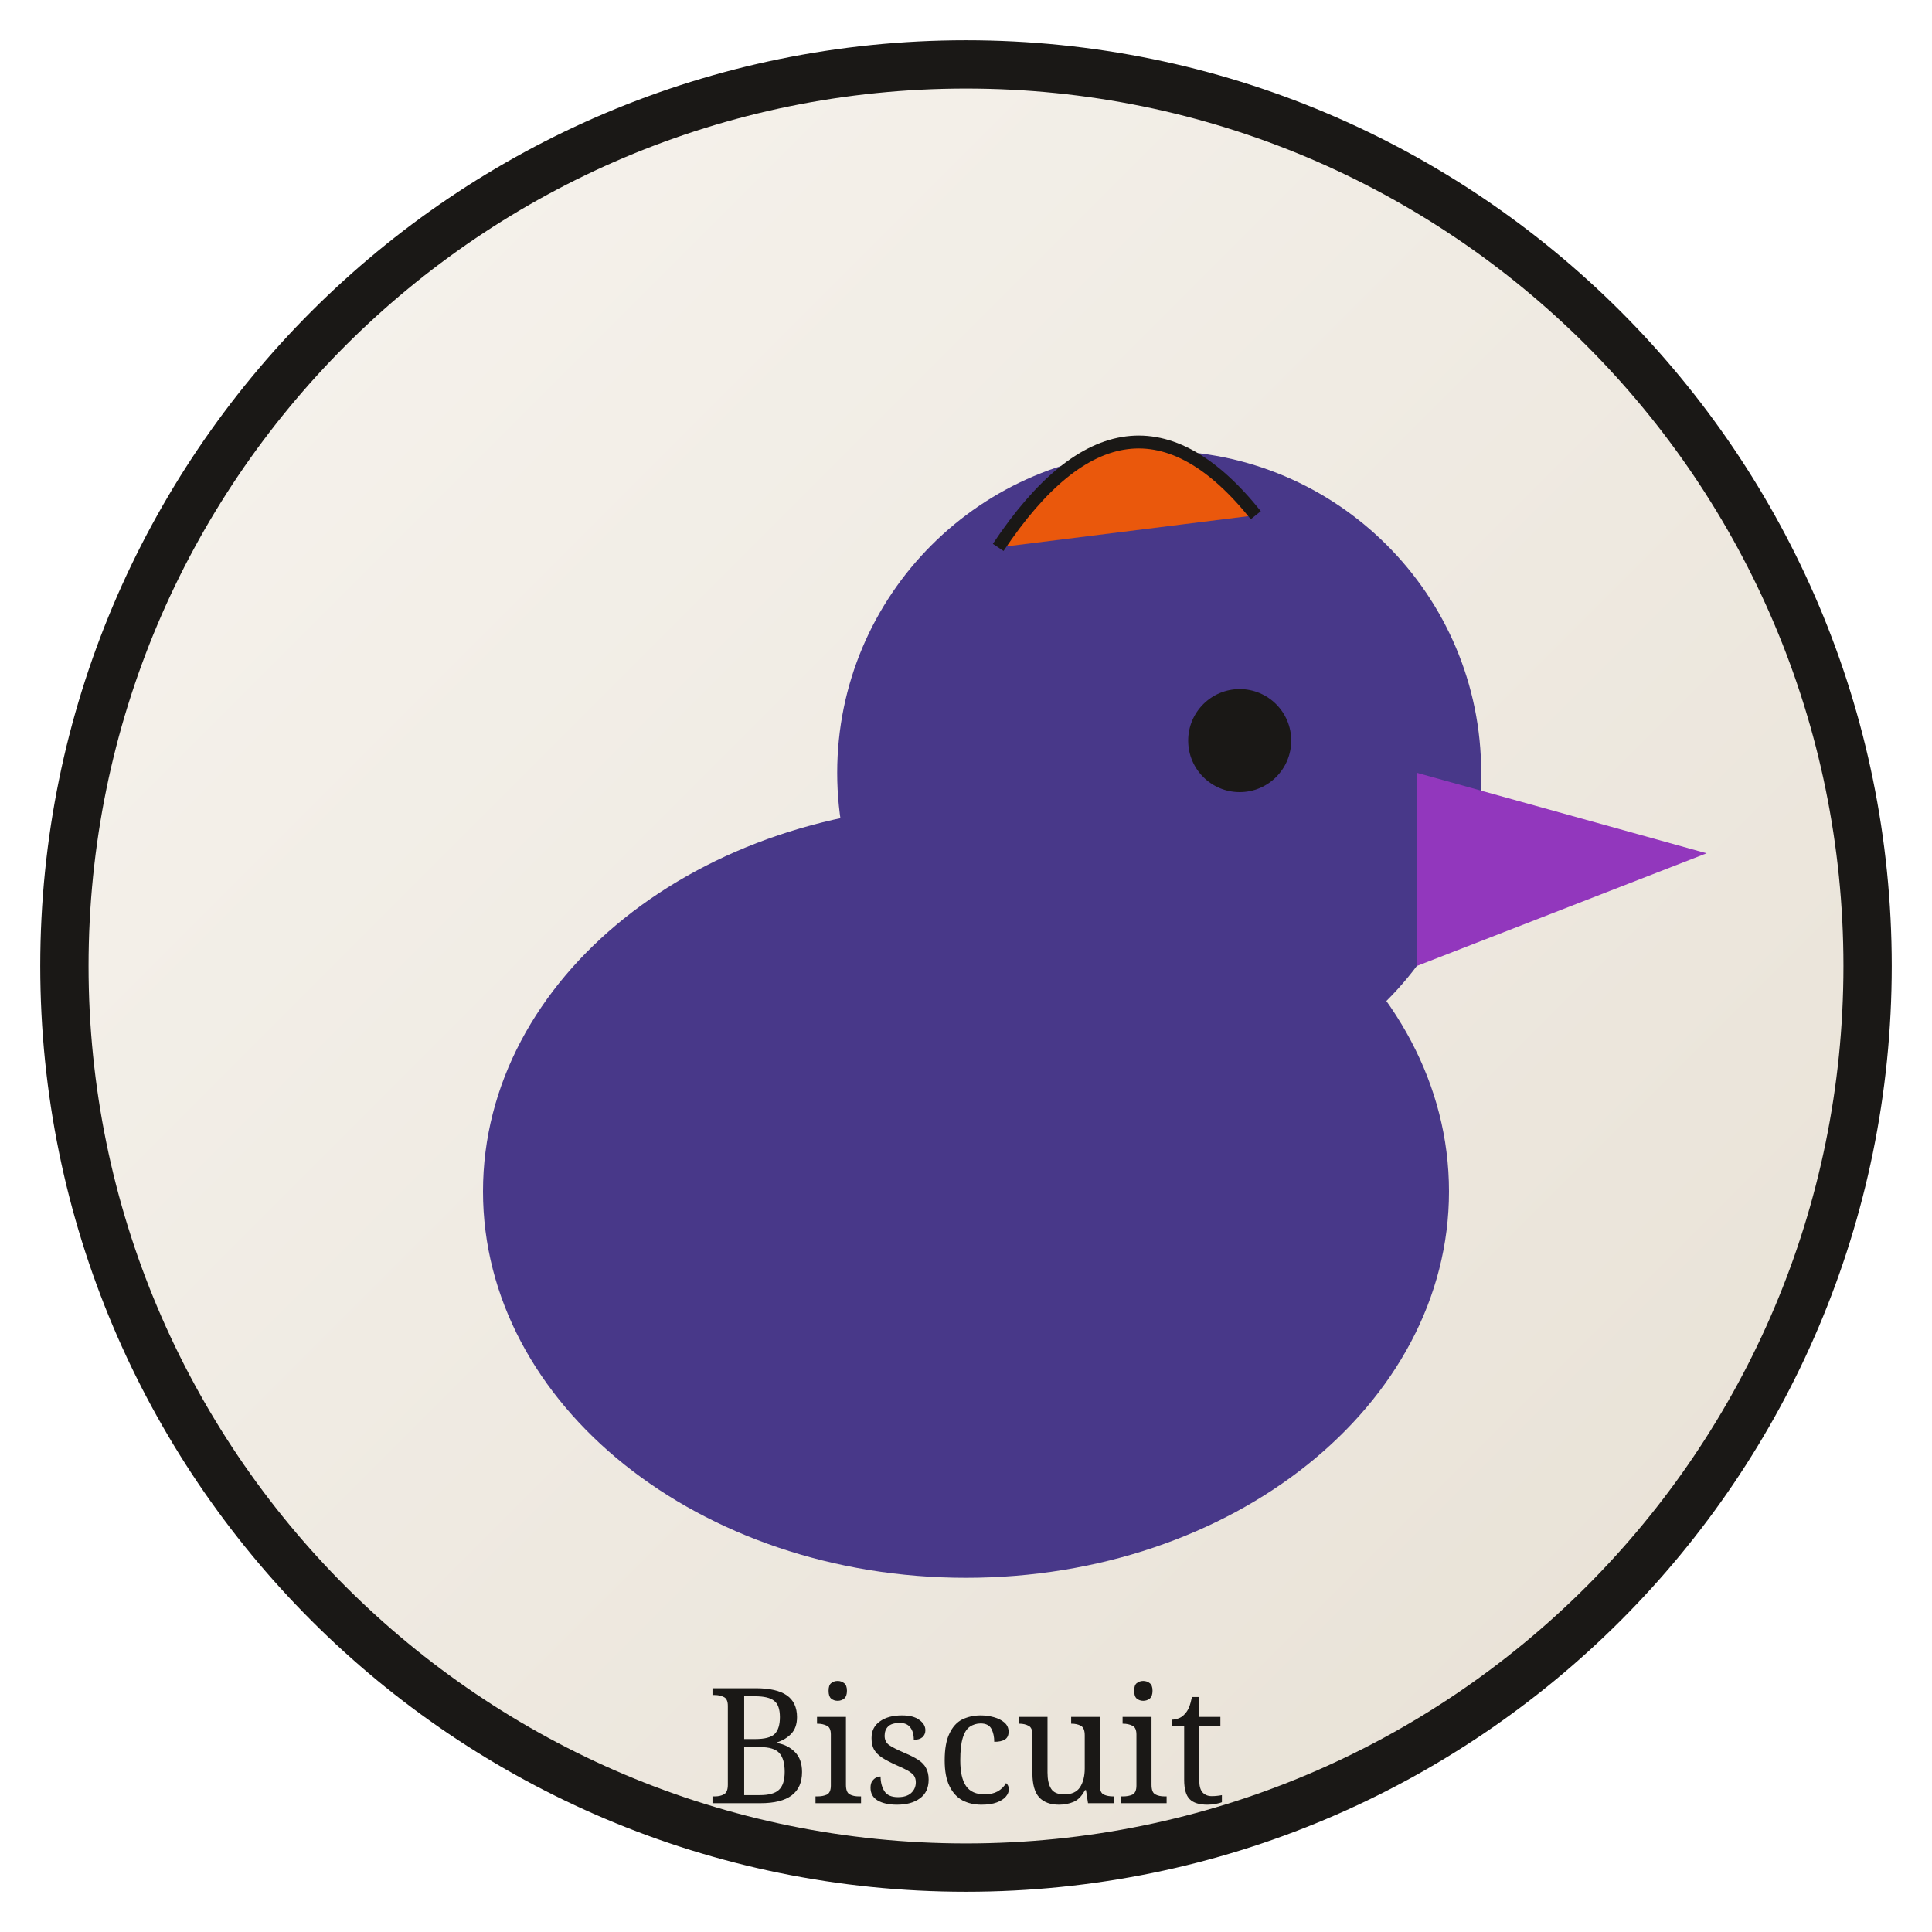
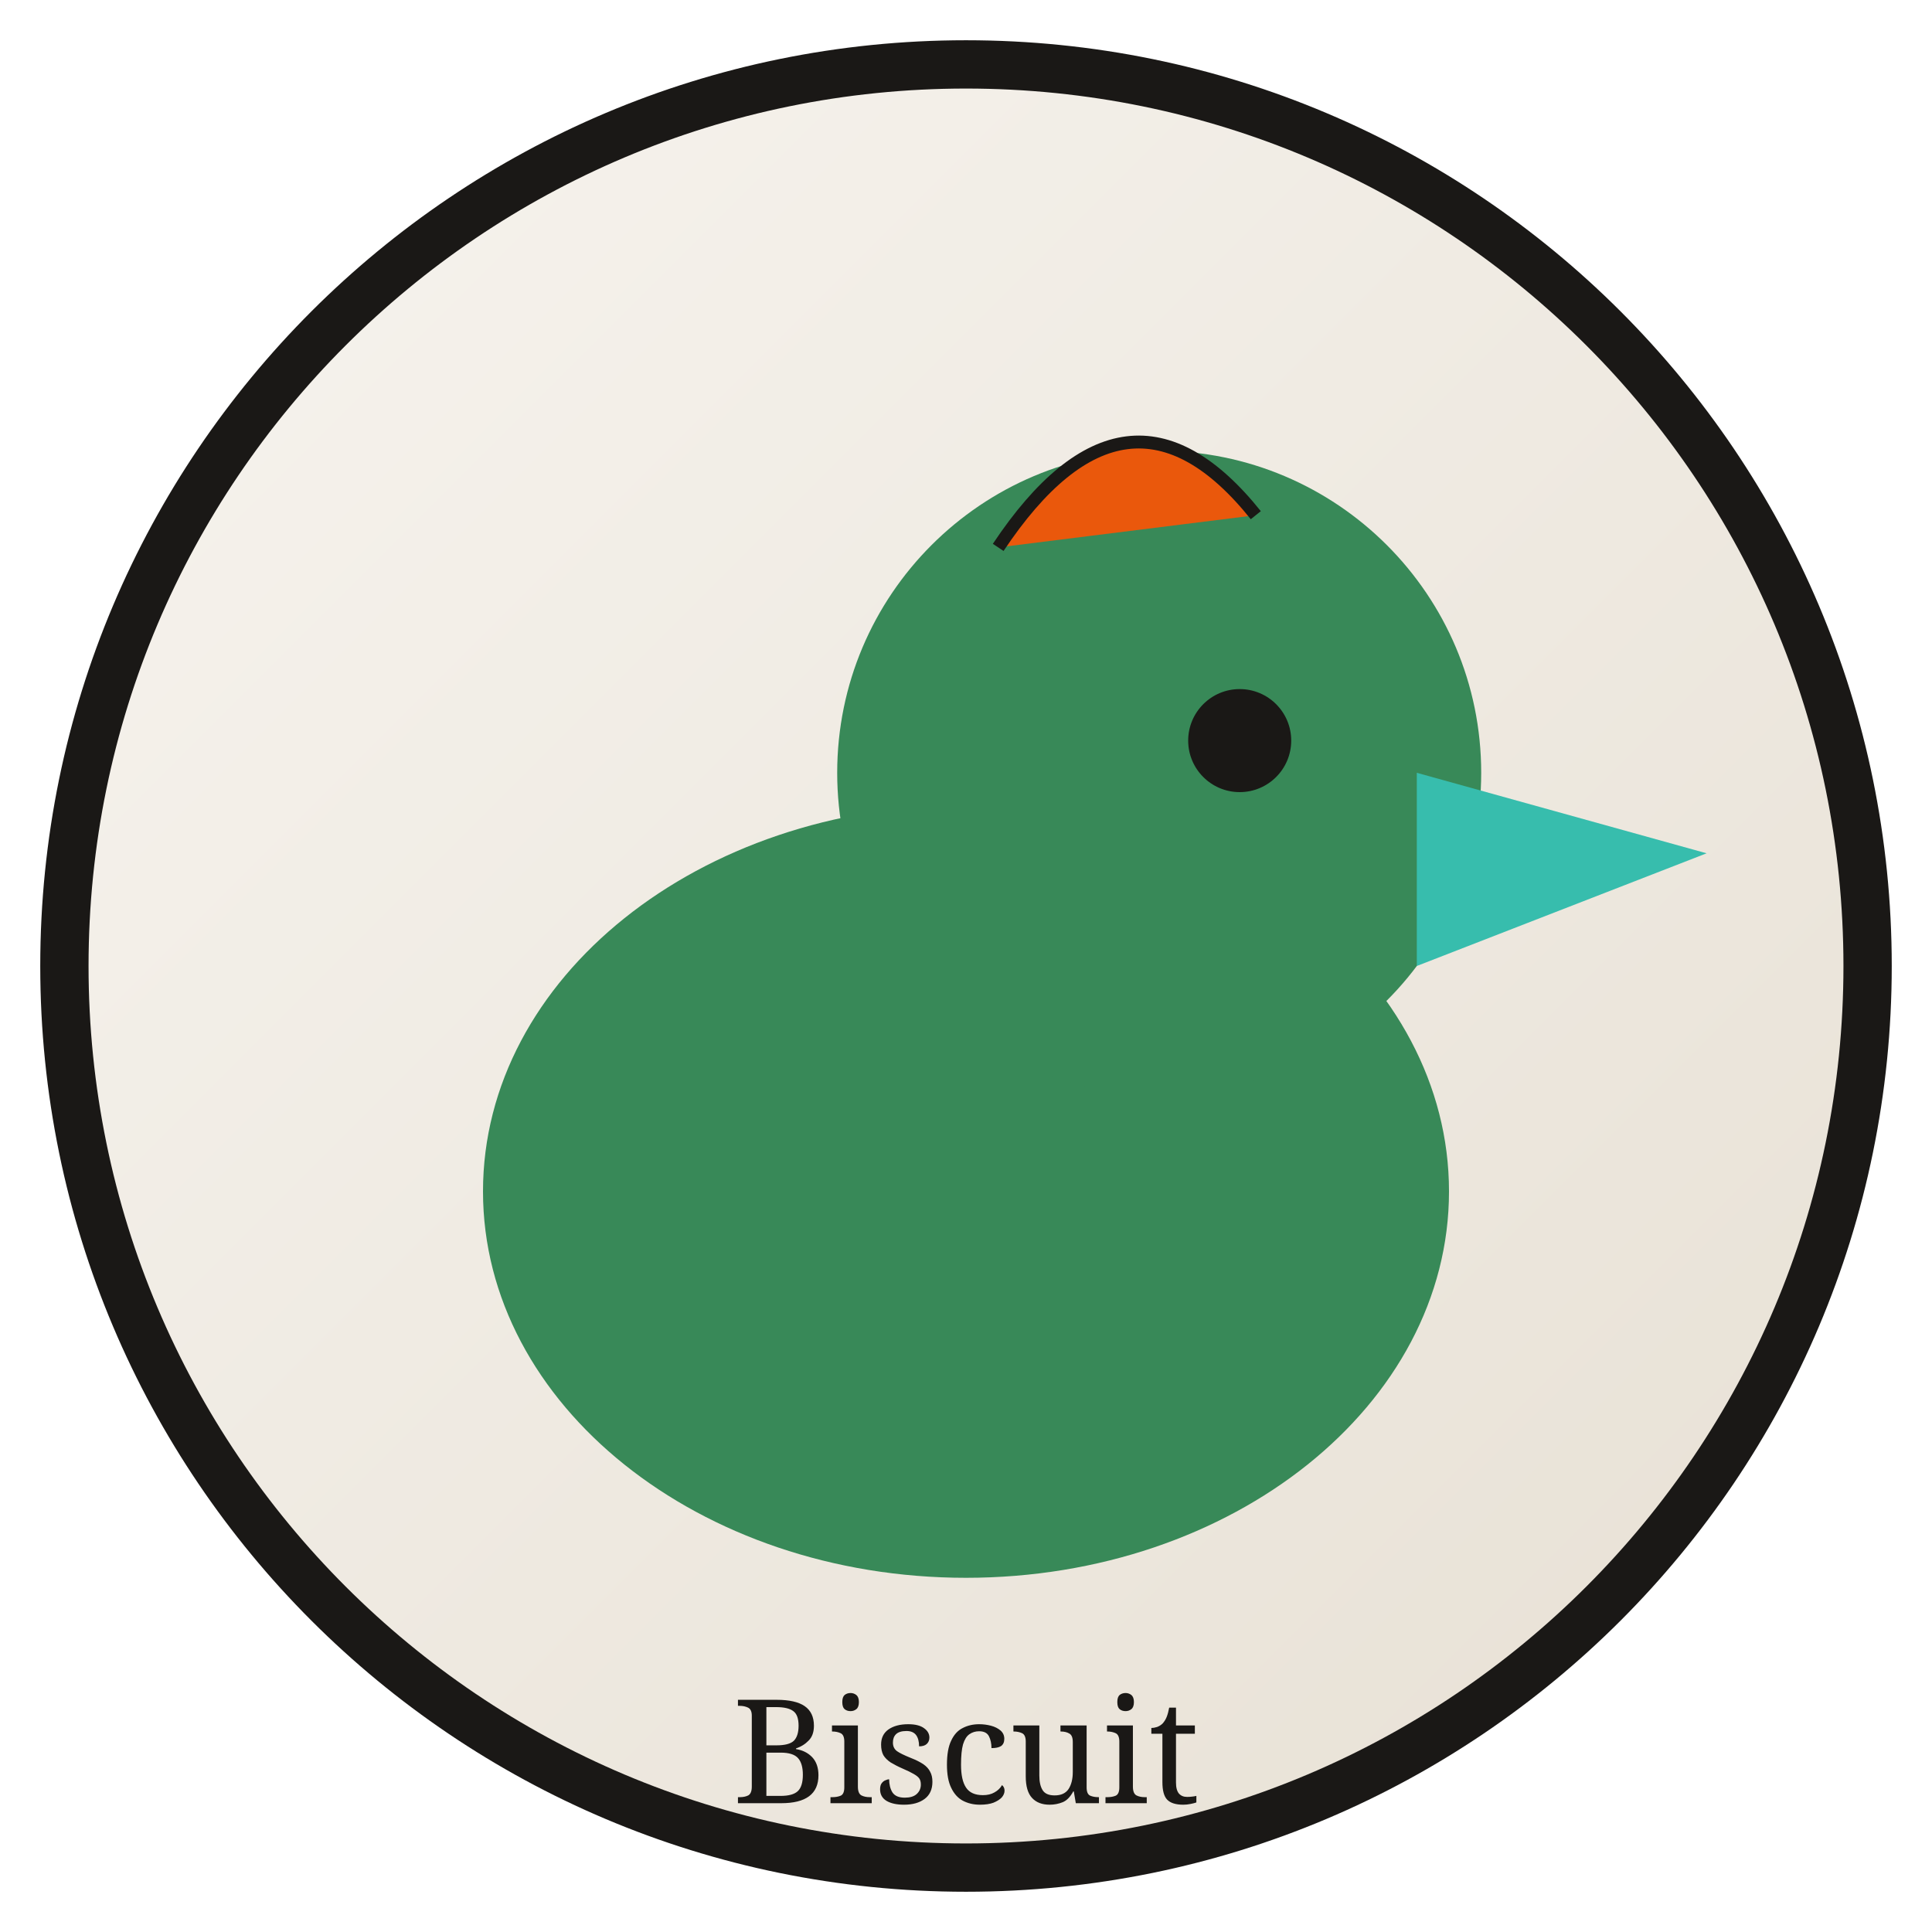
<svg xmlns="http://www.w3.org/2000/svg" viewBox="0 0 120 120" role="img" aria-label="Biscuit">
  <defs>
    <linearGradient id="bg-biscuit" x1="0" y1="0" x2="1" y2="1">
      <stop offset="0%" stop-color="#f7f4ef" />
      <stop offset="100%" stop-color="#e7e0d4" />
    </linearGradient>
  </defs>
  <circle cx="60" cy="60" r="56" fill="url(#bg-biscuit)" stroke="#1a1816" stroke-width="3" />
-   <ellipse cx="60" cy="74" rx="30" ry="24" fill="#483889" />
-   <circle cx="72" cy="48" r="20" fill="#483889" />
-   <polygon points="88,48 106,53 88,60" fill="#9237bd" />
+   <ellipse cx="60" cy="74" rx="30" ry="24" fill="#388958" />
+   <circle cx="72" cy="48" r="20" fill="#388958" />
+   <polygon points="88,48 106,53 88,60" fill="#37bdad" />
  <circle cx="77" cy="46" r="3.2" fill="#1a1816" />
  <path d="M62 34 Q70 22 78 32" fill="#ea580c" stroke="#1a1816" stroke-width="0.8" />
-   <text x="60" y="112" text-anchor="middle" font-family="Georgia,serif" font-size="10" fill="#1a1816">Biscuit</text>
+   <text x="60" y="112" text-anchor="middle" font-family="Georgia,serif" font-size="9" fill="#1a1816">Biscuit</text>
</svg>
